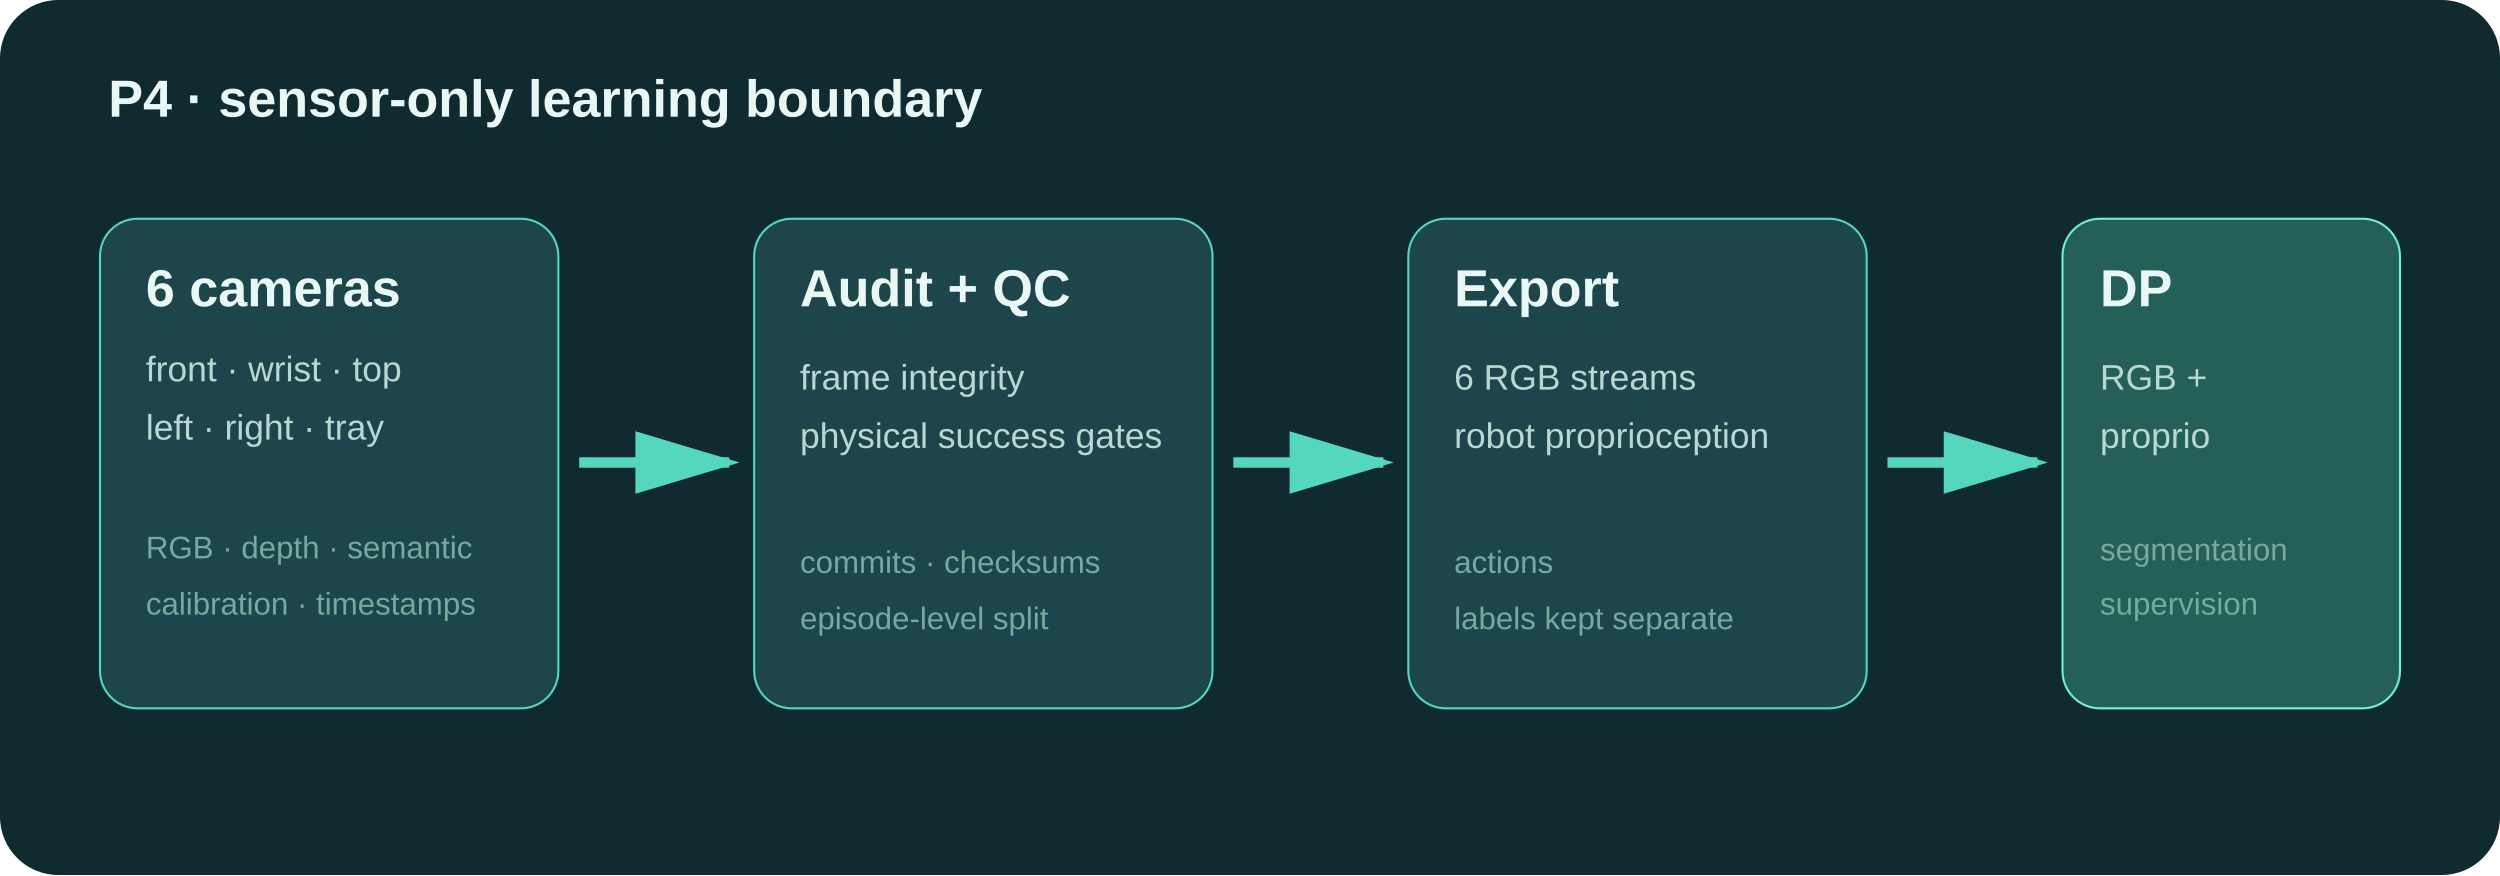
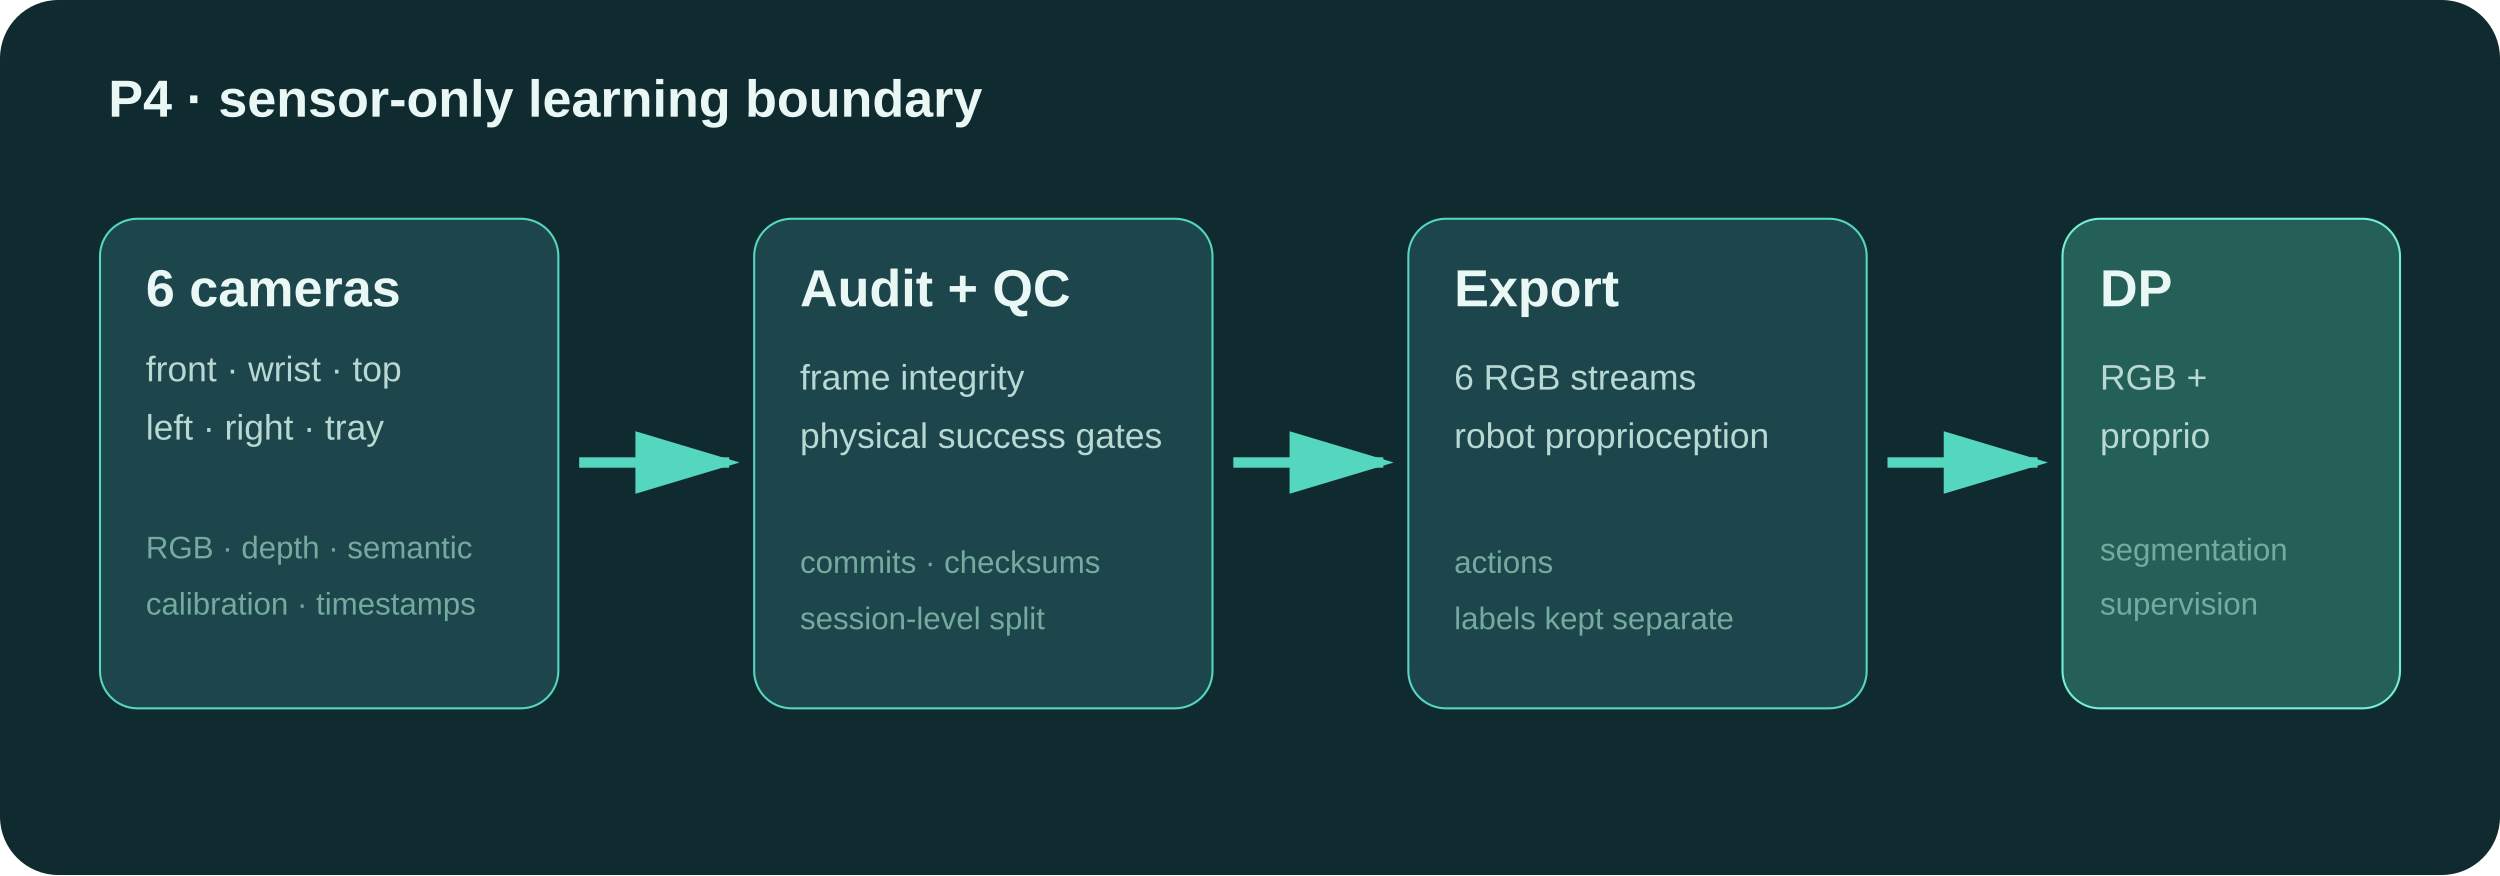
<svg xmlns="http://www.w3.org/2000/svg" width="1200" height="420" viewBox="0 0 1200 420" role="img" aria-labelledby="title desc">
  <defs>
    <marker id="a" markerWidth="10" markerHeight="10" refX="9" refY="3" orient="auto">
      <path d="M0 0L10 3L0 6z" fill="#55d6be" />
    </marker>
    <style>text{font-family:Arial,sans-serif;fill:#eaf8f5}.h{font-size:25px;font-weight:bold}.s{font-size:17px;fill:#b8d8d2}.k{font-size:15px;fill:#75aa9f}</style>
  </defs>
  <rect width="1200" height="420" rx="28" fill="#102b30" />
  <text x="52" y="56" class="h">P4 · sensor-only learning boundary</text>
  <g transform="translate(48 105)">
    <rect width="220" height="235" rx="18" fill="#1d454c" stroke="#55d6be" />
    <text x="22" y="42" class="h">6 cameras</text>
    <text x="22" y="78" class="s">front · wrist · top</text>
    <text x="22" y="106" class="s">left · right · tray</text>
    <text x="22" y="163" class="k">RGB · depth · semantic</text>
    <text x="22" y="190" class="k">calibration · timestamps</text>
  </g>
  <path d="M278 222h72" stroke="#55d6be" stroke-width="5" marker-end="url(#a)" />
  <g transform="translate(362 105)">
    <rect width="220" height="235" rx="18" fill="#1d454c" stroke="#55d6be" />
    <text x="22" y="42" class="h">Audit + QC</text>
    <text x="22" y="82" class="s">frame integrity</text>
    <text x="22" y="110" class="s">physical success gates</text>
    <text x="22" y="170" class="k">commits · checksums</text>
-     <text x="22" y="197" class="k">episode-level split</text>
+     <text x="22" y="197" class="k">session-level split</text>
  </g>
  <path d="M592 222h72" stroke="#55d6be" stroke-width="5" marker-end="url(#a)" />
  <g transform="translate(676 105)">
    <rect width="220" height="235" rx="18" fill="#1d454c" stroke="#55d6be" />
    <text x="22" y="42" class="h">Export</text>
    <text x="22" y="82" class="s">6 RGB streams</text>
    <text x="22" y="110" class="s">robot proprioception</text>
    <text x="22" y="170" class="k">actions</text>
    <text x="22" y="197" class="k">labels kept separate</text>
  </g>
  <path d="M906 222h72" stroke="#55d6be" stroke-width="5" marker-end="url(#a)" />
  <g transform="translate(990 105)">
    <rect width="162" height="235" rx="18" fill="#246058" stroke="#74efd4" />
    <text x="18" y="42" class="h">DP</text>
    <text x="18" y="82" class="s">RGB +</text>
    <text x="18" y="110" class="s">proprio</text>
    <text x="18" y="164" class="k">segmentation</text>
    <text x="18" y="190" class="k">supervision</text>
  </g>
</svg>
